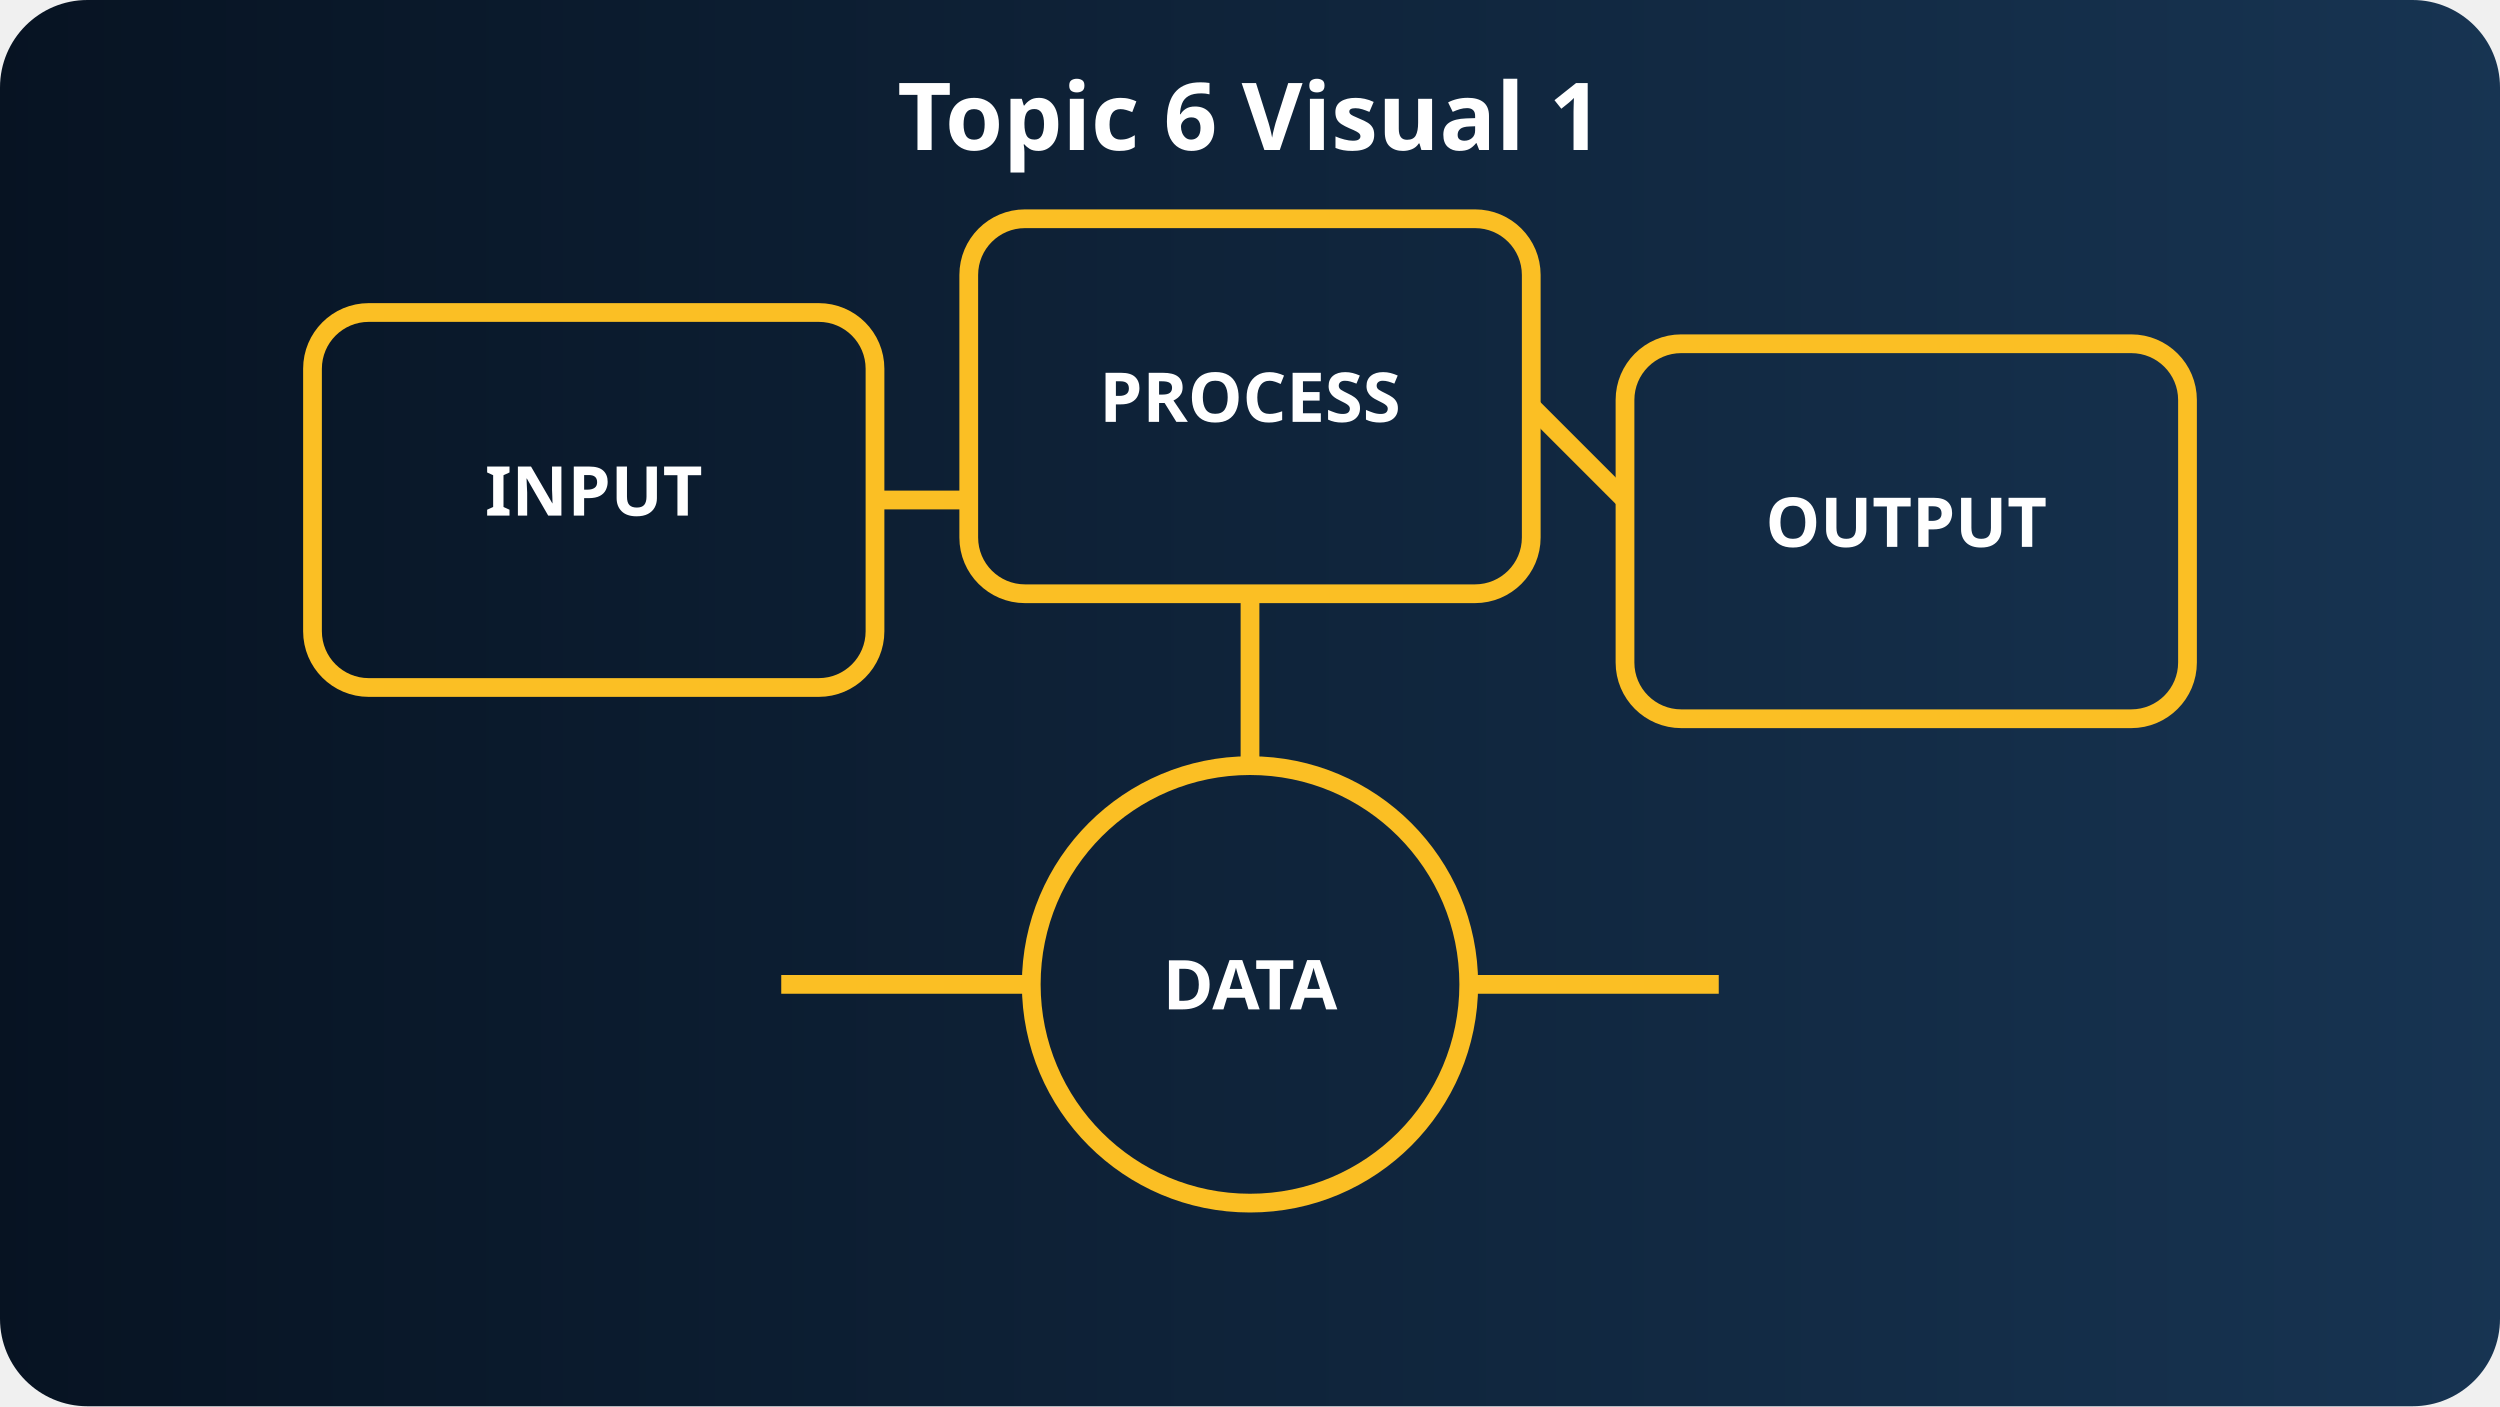
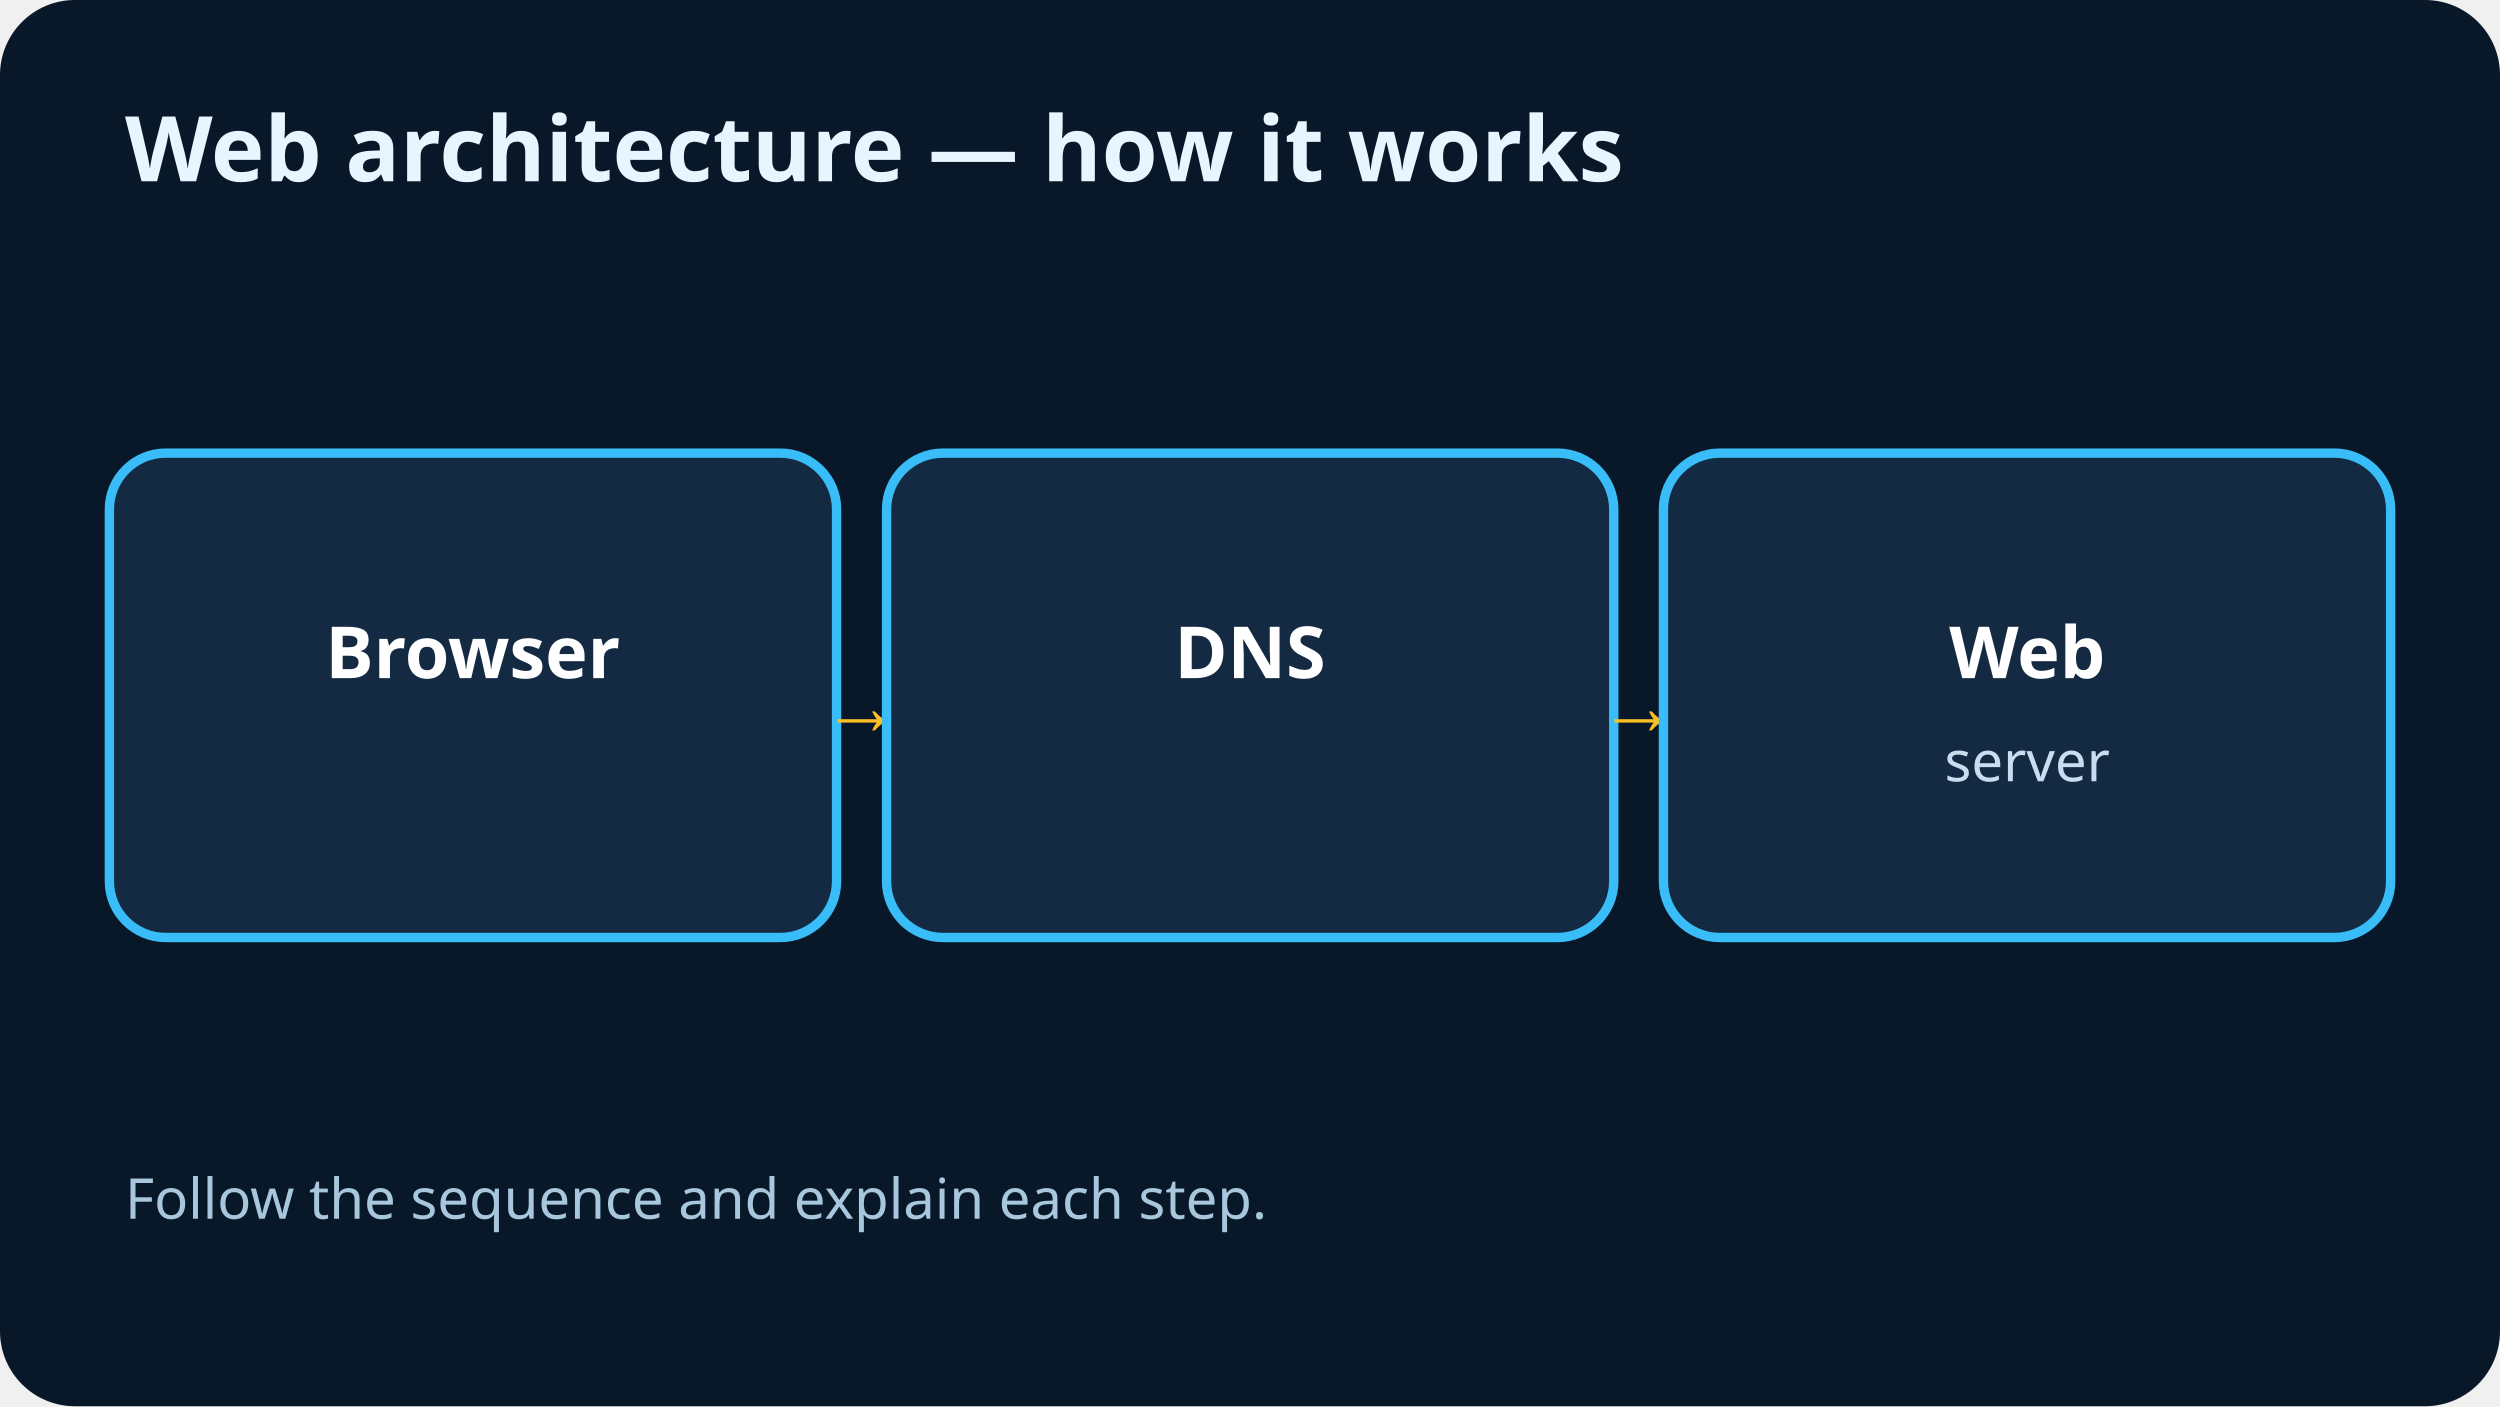
- <svg xmlns="http://www.w3.org/2000/svg" viewBox="0 0 800 450">
-   <defs>
-     <linearGradient id="g" x1="0" x2="1">
-       <stop stop-color="#071322" />
-       <stop offset="1" stop-color="#173452" />
-     </linearGradient>
-   </defs>
-   <rect width="800" height="450" rx="28" fill="url(#g)" />
-   <g fill="none" stroke="#fbbf24" stroke-width="6">
-     <rect x="100" y="100" width="180" height="120" rx="18" />
-     <rect x="310" y="70" width="180" height="120" rx="18" />
-     <rect x="520" y="110" width="180" height="120" rx="18" />
-     <path d="M280 160h30M490 130l30 30" />
-     <circle cx="400" cy="315" r="70" />
-     <path d="M400 245v-55M330 315h-80M470 315h80" />
-   </g>
-   <g fill="white" font-family="system-ui" font-weight="800" text-anchor="middle">
-     <text x="400" y="48" font-size="30">Topic 6 Visual 1</text>
-     <text x="190" y="165" font-size="22">INPUT</text>
-     <text x="400" y="135" font-size="22">PROCESS</text>
-     <text x="610" y="175" font-size="22">OUTPUT</text>
-     <text x="400" y="323" font-size="22">DATA</text>
-   </g>
+ <svg xmlns="http://www.w3.org/2000/svg" viewBox="0 0 800 450" role="img" aria-label="Web architecture diagram">
+   <rect width="800" height="450" rx="24" fill="#091829" />
+   <text x="40" y="58" fill="#e8f5ff" font-size="29" font-family="system-ui" font-weight="bold">Web architecture — how it works</text>
+   <rect x="35.0" y="145" width="232.7" height="155" rx="18" fill="#132a42" stroke="#39bdf8" stroke-width="3" />
+   <text x="151.3" y="217" text-anchor="middle" fill="white" font-family="system-ui" font-weight="bold" font-size="23">Browser</text>
+   <text x="275.7" y="235" text-anchor="middle" fill="#fbbf24" font-size="26">→</text>
+   <rect x="283.7" y="145" width="232.7" height="155" rx="18" fill="#132a42" stroke="#39bdf8" stroke-width="3" />
+   <text x="400.0" y="217" text-anchor="middle" fill="white" font-family="system-ui" font-weight="bold" font-size="23">DNS</text>
+   <text x="524.3" y="235" text-anchor="middle" fill="#fbbf24" font-size="26">→</text>
+   <rect x="532.3" y="145" width="232.7" height="155" rx="18" fill="#132a42" stroke="#39bdf8" stroke-width="3" />
+   <text x="648.7" y="217" text-anchor="middle" fill="white" font-family="system-ui" font-weight="bold" font-size="23">Web</text>
+   <text x="648.7" y="250" text-anchor="middle" fill="#c8def0" font-family="system-ui" font-size="18">server</text>
+   <text x="40" y="390" fill="#a8c7dd" font-family="system-ui" font-size="18">Follow the sequence and explain each step.</text>
</svg>
